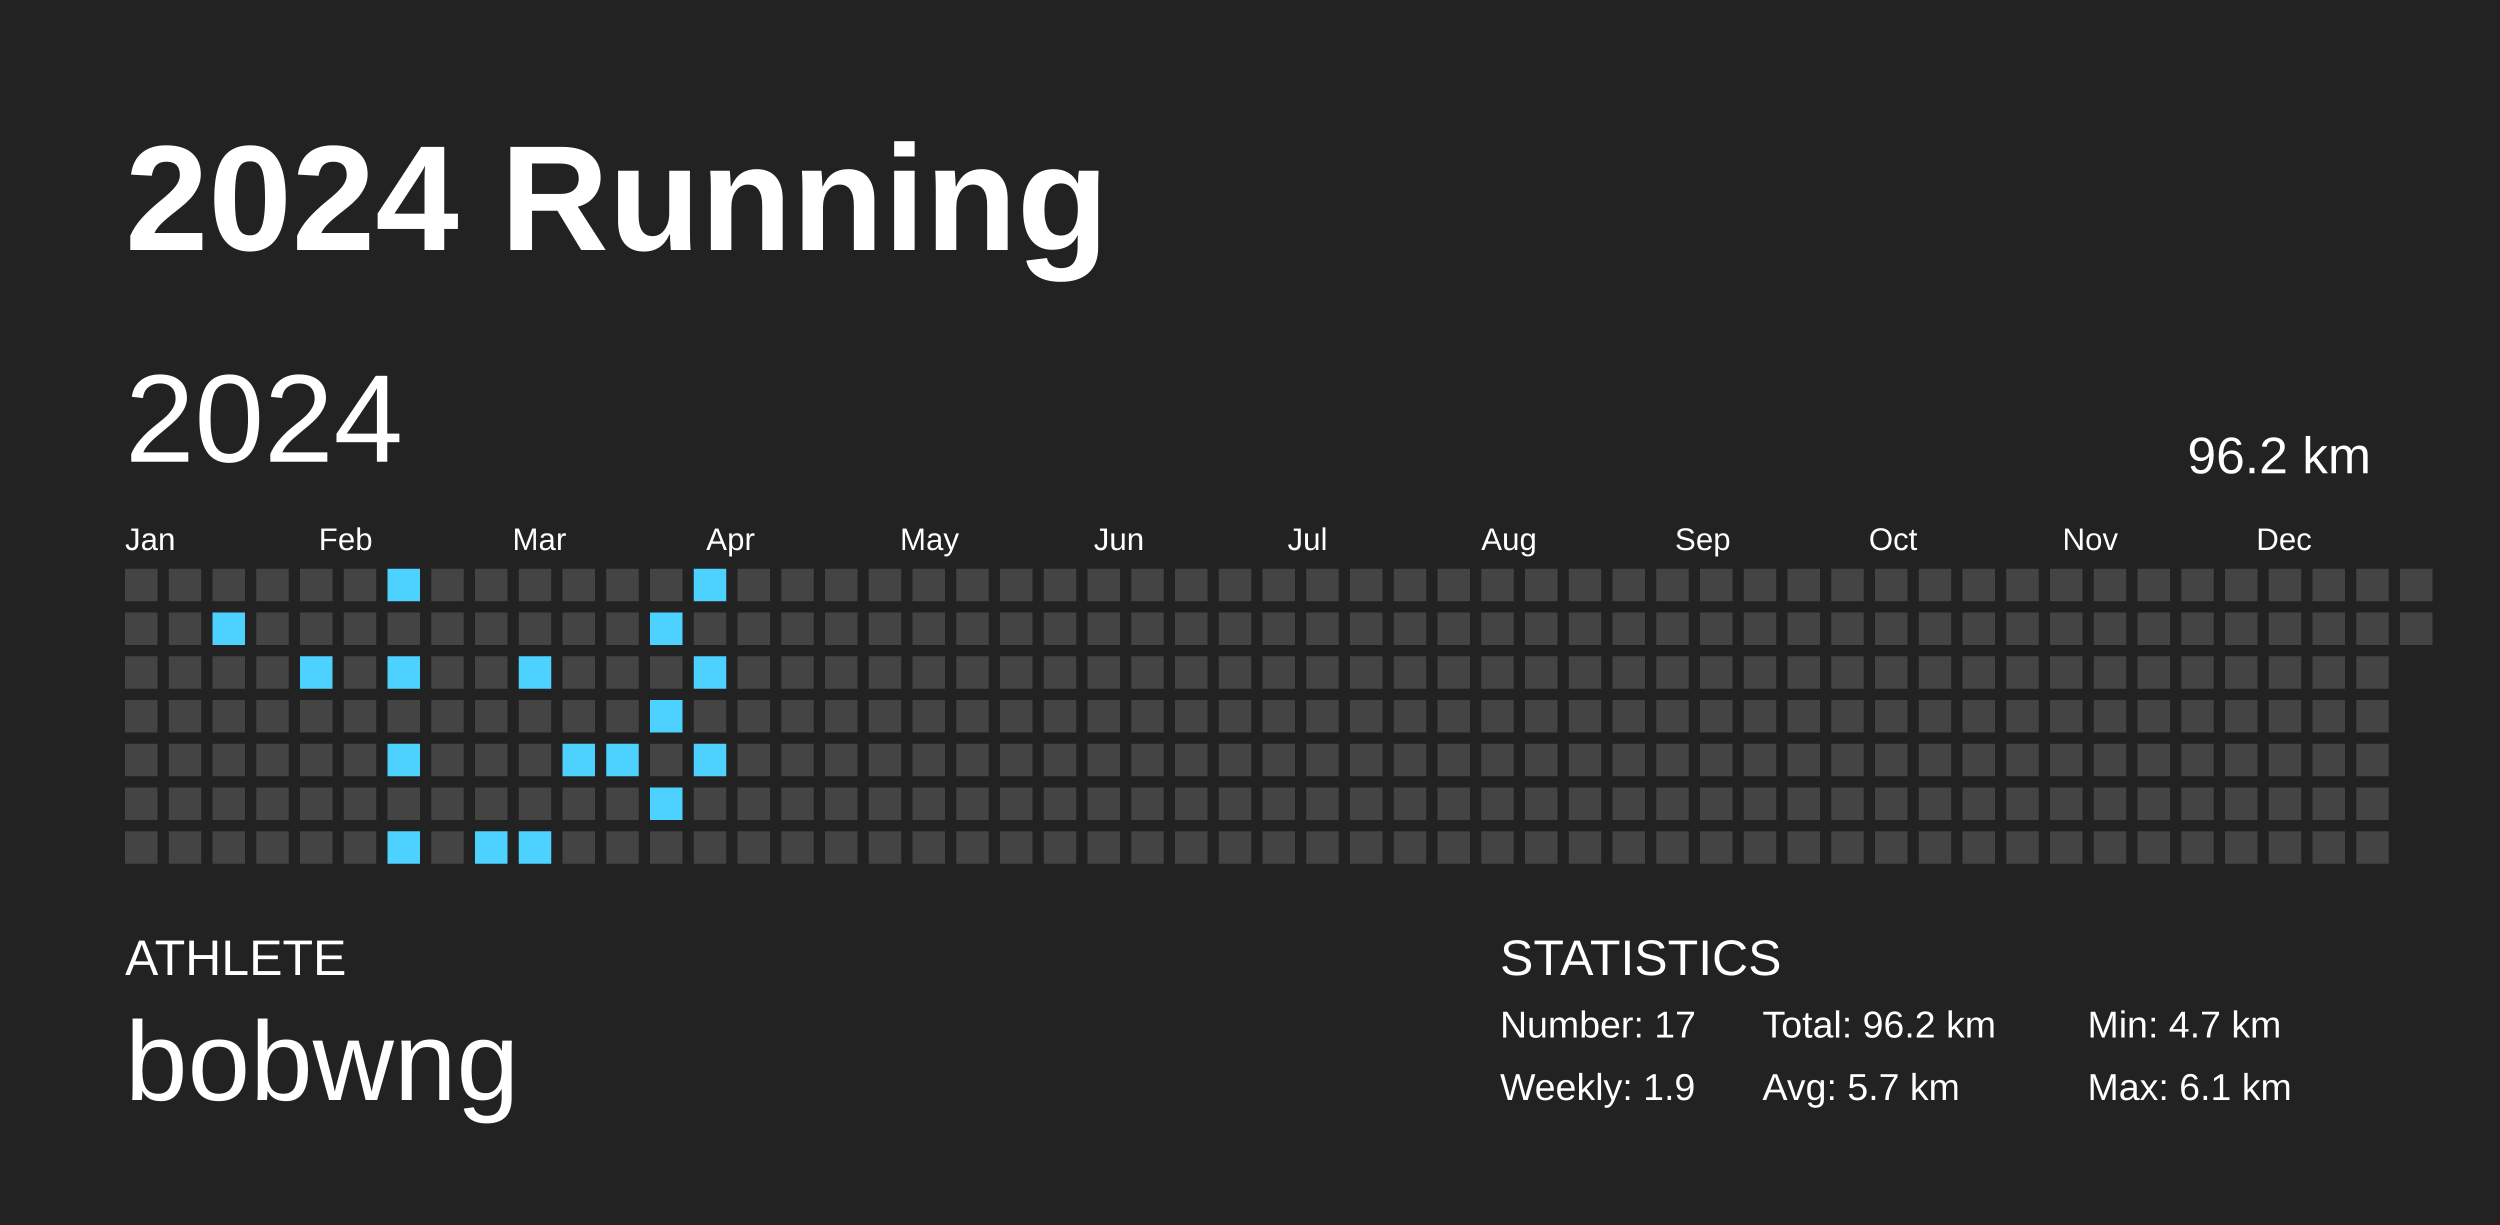
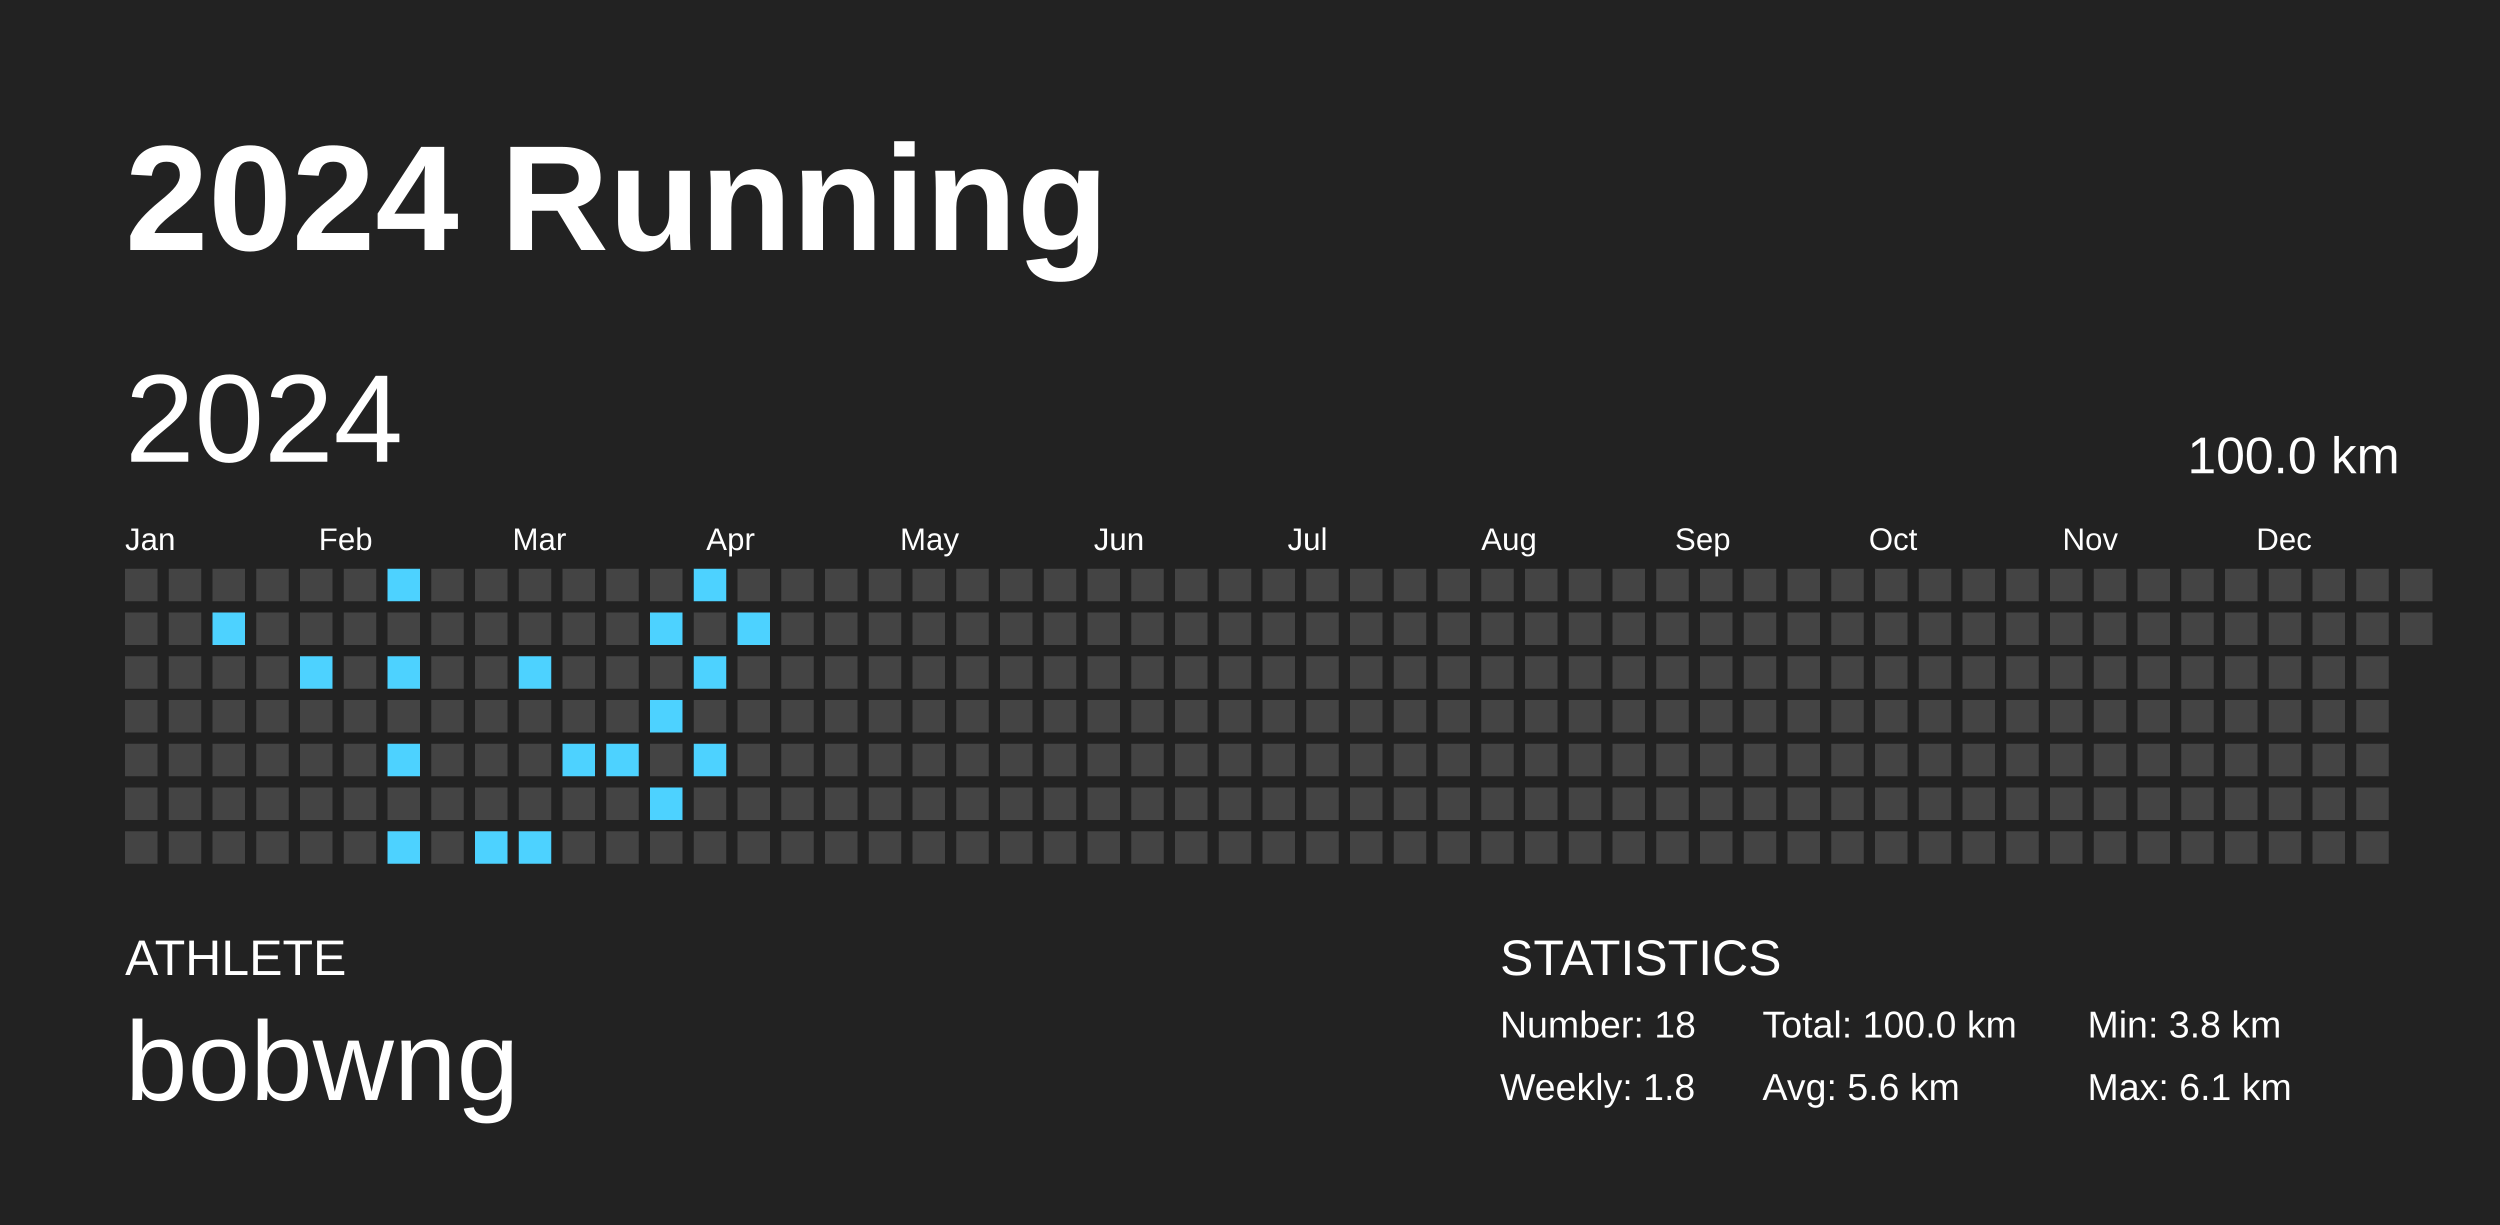
<svg xmlns="http://www.w3.org/2000/svg" baseProfile="full" height="98mm" version="1.1" viewBox="0,0,200,98" width="200mm">
  <defs />
  <rect fill="#222222" height="98" width="200" x="0" y="0" />
  <text fill="#FFFFFF" style="font-size:12px; font-family:Arial; font-weight:bold;" x="10" y="20">2024 Running</text>
  <text fill="#FFFFFF" style="font-size:4px; font-family:Arial" x="10" y="78">ATHLETE</text>
  <text fill="#FFFFFF" style="font-size:9px; font-family:Arial" x="10" y="88">bobwng</text>
  <text fill="#FFFFFF" style="font-size:4px; font-family:Arial" x="120" y="78">STATISTICS</text>
-   <text fill="#FFFFFF" style="font-size:3px; font-family:Arial" x="120" y="83">Number: 17</text>
-   <text fill="#FFFFFF" style="font-size:3px; font-family:Arial" x="120" y="88">Weekly: 1.9</text>
-   <text fill="#FFFFFF" style="font-size:3px; font-family:Arial" x="141" y="83">Total: 96.2 km</text>
-   <text fill="#FFFFFF" style="font-size:3px; font-family:Arial" x="141" y="88">Avg: 5.7 km</text>
-   <text fill="#FFFFFF" style="font-size:3px; font-family:Arial" x="167" y="83">Min: 4.7 km</text>
+   <text fill="#FFFFFF" style="font-size:3px; font-family:Arial" x="120" y="83">Number: 18</text>
+   <text fill="#FFFFFF" style="font-size:3px; font-family:Arial" x="120" y="88">Weekly: 1.8</text>
+   <text fill="#FFFFFF" style="font-size:3px; font-family:Arial" x="141" y="83">Total: 100.0 km</text>
+   <text fill="#FFFFFF" style="font-size:3px; font-family:Arial" x="141" y="88">Avg: 5.6 km</text>
+   <text fill="#FFFFFF" style="font-size:3px; font-family:Arial" x="167" y="83">Min: 3.8 km</text>
  <text fill="#FFFFFF" style="font-size:3px; font-family:Arial" x="167" y="88">Max: 6.1 km</text>
  <text dominant-baseline="hanging" fill="#FFFFFF" style="font-size:10.0px; font-family:Arial;" x="10" y="30">2024</text>
-   <text dominant-baseline="hanging" fill="#FFFFFF" style="font-size:4.125px; font-family:Arial;" x="175" y="35">96.2 km</text>
+   <text dominant-baseline="hanging" fill="#FFFFFF" style="font-size:4.125px; font-family:Arial;" x="175" y="35">100.0 km</text>
  <text fill="#FFFFFF" style="font-size:2.5px; font-family:Arial" x="10.0" y="44">Jan</text>
  <text fill="#FFFFFF" style="font-size:2.5px; font-family:Arial" x="25.5" y="44">Feb</text>
  <text fill="#FFFFFF" style="font-size:2.5px; font-family:Arial" x="41.0" y="44">Mar</text>
  <text fill="#FFFFFF" style="font-size:2.5px; font-family:Arial" x="56.5" y="44">Apr</text>
  <text fill="#FFFFFF" style="font-size:2.5px; font-family:Arial" x="72.0" y="44">May</text>
  <text fill="#FFFFFF" style="font-size:2.5px; font-family:Arial" x="87.5" y="44">Jun</text>
  <text fill="#FFFFFF" style="font-size:2.5px; font-family:Arial" x="103.0" y="44">Jul</text>
  <text fill="#FFFFFF" style="font-size:2.5px; font-family:Arial" x="118.5" y="44">Aug</text>
  <text fill="#FFFFFF" style="font-size:2.5px; font-family:Arial" x="134.0" y="44">Sep</text>
  <text fill="#FFFFFF" style="font-size:2.5px; font-family:Arial" x="149.5" y="44">Oct</text>
  <text fill="#FFFFFF" style="font-size:2.5px; font-family:Arial" x="165.0" y="44">Nov</text>
  <text fill="#FFFFFF" style="font-size:2.5px; font-family:Arial" x="180.5" y="44">Dec</text>
  <rect fill="#444444" height="2.6" width="2.6" x="10.0" y="45.5" />
  <rect fill="#444444" height="2.6" width="2.6" x="10.0" y="49.0" />
  <rect fill="#444444" height="2.6" width="2.6" x="10.0" y="52.5" />
  <rect fill="#444444" height="2.6" width="2.6" x="10.0" y="56.0" />
  <rect fill="#444444" height="2.6" width="2.6" x="10.0" y="59.5" />
  <rect fill="#444444" height="2.6" width="2.6" x="10.0" y="63.0" />
  <rect fill="#444444" height="2.6" width="2.6" x="10.0" y="66.5" />
  <rect fill="#444444" height="2.6" width="2.6" x="13.5" y="45.5" />
  <rect fill="#444444" height="2.6" width="2.6" x="13.5" y="49.0" />
  <rect fill="#444444" height="2.6" width="2.6" x="13.5" y="52.5" />
  <rect fill="#444444" height="2.6" width="2.6" x="13.5" y="56.0" />
  <rect fill="#444444" height="2.6" width="2.6" x="13.5" y="59.5" />
  <rect fill="#444444" height="2.6" width="2.6" x="13.5" y="63.0" />
  <rect fill="#444444" height="2.6" width="2.6" x="13.5" y="66.5" />
  <rect fill="#444444" height="2.6" width="2.6" x="17.0" y="45.5" />
  <rect fill="#4dd2ff" height="2.6" width="2.6" x="17.0" y="49.0" />
  <rect fill="#444444" height="2.6" width="2.6" x="17.0" y="52.5" />
  <rect fill="#444444" height="2.6" width="2.6" x="17.0" y="56.0" />
  <rect fill="#444444" height="2.6" width="2.6" x="17.0" y="59.5" />
  <rect fill="#444444" height="2.6" width="2.6" x="17.0" y="63.0" />
  <rect fill="#444444" height="2.6" width="2.6" x="17.0" y="66.5" />
  <rect fill="#444444" height="2.6" width="2.6" x="20.5" y="45.5" />
  <rect fill="#444444" height="2.6" width="2.6" x="20.5" y="49.0" />
  <rect fill="#444444" height="2.6" width="2.6" x="20.5" y="52.5" />
  <rect fill="#444444" height="2.6" width="2.6" x="20.5" y="56.0" />
  <rect fill="#444444" height="2.6" width="2.6" x="20.5" y="59.5" />
  <rect fill="#444444" height="2.6" width="2.6" x="20.5" y="63.0" />
  <rect fill="#444444" height="2.6" width="2.6" x="20.5" y="66.5" />
  <rect fill="#444444" height="2.6" width="2.6" x="24.0" y="45.5" />
  <rect fill="#444444" height="2.6" width="2.6" x="24.0" y="49.0" />
  <rect fill="#4dd2ff" height="2.6" width="2.6" x="24.0" y="52.5" />
  <rect fill="#444444" height="2.6" width="2.6" x="24.0" y="56.0" />
  <rect fill="#444444" height="2.6" width="2.6" x="24.0" y="59.5" />
  <rect fill="#444444" height="2.6" width="2.6" x="24.0" y="63.0" />
  <rect fill="#444444" height="2.6" width="2.6" x="24.0" y="66.5" />
  <rect fill="#444444" height="2.6" width="2.6" x="27.5" y="45.5" />
  <rect fill="#444444" height="2.6" width="2.6" x="27.5" y="49.0" />
  <rect fill="#444444" height="2.6" width="2.6" x="27.5" y="52.5" />
  <rect fill="#444444" height="2.6" width="2.6" x="27.5" y="56.0" />
  <rect fill="#444444" height="2.6" width="2.6" x="27.5" y="59.5" />
  <rect fill="#444444" height="2.6" width="2.6" x="27.5" y="63.0" />
  <rect fill="#444444" height="2.6" width="2.6" x="27.5" y="66.5" />
  <rect fill="#4dd2ff" height="2.6" width="2.6" x="31.0" y="45.5" />
  <rect fill="#444444" height="2.6" width="2.6" x="31.0" y="49.0" />
  <rect fill="#4dd2ff" height="2.6" width="2.6" x="31.0" y="52.5" />
  <rect fill="#444444" height="2.6" width="2.6" x="31.0" y="56.0" />
  <rect fill="#4dd2ff" height="2.6" width="2.6" x="31.0" y="59.5" />
  <rect fill="#444444" height="2.6" width="2.6" x="31.0" y="63.0" />
  <rect fill="#4dd2ff" height="2.6" width="2.6" x="31.0" y="66.5" />
  <rect fill="#444444" height="2.6" width="2.6" x="34.5" y="45.5" />
  <rect fill="#444444" height="2.6" width="2.6" x="34.5" y="49.0" />
  <rect fill="#444444" height="2.6" width="2.6" x="34.5" y="52.5" />
  <rect fill="#444444" height="2.6" width="2.6" x="34.5" y="56.0" />
  <rect fill="#444444" height="2.6" width="2.6" x="34.5" y="59.5" />
  <rect fill="#444444" height="2.6" width="2.6" x="34.5" y="63.0" />
  <rect fill="#444444" height="2.6" width="2.6" x="34.5" y="66.5" />
  <rect fill="#444444" height="2.6" width="2.6" x="38.0" y="45.5" />
  <rect fill="#444444" height="2.6" width="2.6" x="38.0" y="49.0" />
  <rect fill="#444444" height="2.6" width="2.6" x="38.0" y="52.5" />
  <rect fill="#444444" height="2.6" width="2.6" x="38.0" y="56.0" />
  <rect fill="#444444" height="2.6" width="2.6" x="38.0" y="59.5" />
  <rect fill="#444444" height="2.6" width="2.6" x="38.0" y="63.0" />
  <rect fill="#4dd2ff" height="2.6" width="2.6" x="38.0" y="66.5" />
  <rect fill="#444444" height="2.6" width="2.6" x="41.5" y="45.5" />
  <rect fill="#444444" height="2.6" width="2.6" x="41.5" y="49.0" />
  <rect fill="#4dd2ff" height="2.6" width="2.6" x="41.5" y="52.5" />
  <rect fill="#444444" height="2.6" width="2.6" x="41.5" y="56.0" />
  <rect fill="#444444" height="2.6" width="2.6" x="41.5" y="59.5" />
  <rect fill="#444444" height="2.6" width="2.6" x="41.5" y="63.0" />
  <rect fill="#4dd2ff" height="2.6" width="2.6" x="41.5" y="66.5" />
  <rect fill="#444444" height="2.6" width="2.6" x="45.0" y="45.5" />
  <rect fill="#444444" height="2.6" width="2.6" x="45.0" y="49.0" />
  <rect fill="#444444" height="2.6" width="2.6" x="45.0" y="52.5" />
  <rect fill="#444444" height="2.6" width="2.6" x="45.0" y="56.0" />
  <rect fill="#4dd2ff" height="2.6" width="2.6" x="45.0" y="59.5" />
  <rect fill="#444444" height="2.6" width="2.6" x="45.0" y="63.0" />
  <rect fill="#444444" height="2.6" width="2.6" x="45.0" y="66.5" />
  <rect fill="#444444" height="2.6" width="2.6" x="48.5" y="45.5" />
  <rect fill="#444444" height="2.6" width="2.6" x="48.5" y="49.0" />
  <rect fill="#444444" height="2.6" width="2.6" x="48.5" y="52.5" />
  <rect fill="#444444" height="2.6" width="2.6" x="48.5" y="56.0" />
  <rect fill="#4dd2ff" height="2.6" width="2.6" x="48.5" y="59.5" />
  <rect fill="#444444" height="2.6" width="2.6" x="48.5" y="63.0" />
  <rect fill="#444444" height="2.6" width="2.6" x="48.5" y="66.5" />
  <rect fill="#444444" height="2.6" width="2.6" x="52.0" y="45.5" />
  <rect fill="#4dd2ff" height="2.6" width="2.6" x="52.0" y="49.0" />
  <rect fill="#444444" height="2.6" width="2.6" x="52.0" y="52.5" />
  <rect fill="#4dd2ff" height="2.6" width="2.6" x="52.0" y="56.0" />
  <rect fill="#444444" height="2.6" width="2.6" x="52.0" y="59.5" />
  <rect fill="#4dd2ff" height="2.6" width="2.6" x="52.0" y="63.0" />
  <rect fill="#444444" height="2.6" width="2.6" x="52.0" y="66.5" />
  <rect fill="#4dd2ff" height="2.6" width="2.6" x="55.5" y="45.5" />
  <rect fill="#444444" height="2.6" width="2.6" x="55.5" y="49.0" />
  <rect fill="#4dd2ff" height="2.6" width="2.6" x="55.5" y="52.5" />
  <rect fill="#444444" height="2.6" width="2.6" x="55.5" y="56.0" />
  <rect fill="#4dd2ff" height="2.6" width="2.6" x="55.5" y="59.5" />
  <rect fill="#444444" height="2.6" width="2.6" x="55.5" y="63.0" />
  <rect fill="#444444" height="2.6" width="2.6" x="55.5" y="66.5" />
  <rect fill="#444444" height="2.6" width="2.6" x="59.0" y="45.5" />
-   <rect fill="#444444" height="2.6" width="2.6" x="59.0" y="49.0" />
+   <rect fill="#4dd2ff" height="2.6" width="2.6" x="59.0" y="49.0" />
  <rect fill="#444444" height="2.6" width="2.6" x="59.0" y="52.5" />
  <rect fill="#444444" height="2.6" width="2.6" x="59.0" y="56.0" />
  <rect fill="#444444" height="2.6" width="2.6" x="59.0" y="59.5" />
  <rect fill="#444444" height="2.6" width="2.6" x="59.0" y="63.0" />
  <rect fill="#444444" height="2.6" width="2.6" x="59.0" y="66.5" />
  <rect fill="#444444" height="2.6" width="2.6" x="62.5" y="45.5" />
  <rect fill="#444444" height="2.6" width="2.6" x="62.5" y="49.0" />
  <rect fill="#444444" height="2.6" width="2.6" x="62.5" y="52.5" />
  <rect fill="#444444" height="2.6" width="2.6" x="62.5" y="56.0" />
  <rect fill="#444444" height="2.6" width="2.6" x="62.5" y="59.5" />
  <rect fill="#444444" height="2.6" width="2.6" x="62.5" y="63.0" />
  <rect fill="#444444" height="2.6" width="2.6" x="62.5" y="66.5" />
  <rect fill="#444444" height="2.6" width="2.6" x="66.0" y="45.5" />
  <rect fill="#444444" height="2.6" width="2.6" x="66.0" y="49.0" />
  <rect fill="#444444" height="2.6" width="2.6" x="66.0" y="52.5" />
  <rect fill="#444444" height="2.6" width="2.6" x="66.0" y="56.0" />
  <rect fill="#444444" height="2.6" width="2.6" x="66.0" y="59.5" />
  <rect fill="#444444" height="2.6" width="2.6" x="66.0" y="63.0" />
  <rect fill="#444444" height="2.6" width="2.6" x="66.0" y="66.5" />
  <rect fill="#444444" height="2.6" width="2.6" x="69.5" y="45.5" />
  <rect fill="#444444" height="2.6" width="2.6" x="69.5" y="49.0" />
  <rect fill="#444444" height="2.6" width="2.6" x="69.5" y="52.5" />
  <rect fill="#444444" height="2.6" width="2.6" x="69.5" y="56.0" />
  <rect fill="#444444" height="2.6" width="2.6" x="69.5" y="59.5" />
  <rect fill="#444444" height="2.6" width="2.6" x="69.5" y="63.0" />
  <rect fill="#444444" height="2.6" width="2.6" x="69.5" y="66.5" />
  <rect fill="#444444" height="2.6" width="2.6" x="73.0" y="45.5" />
  <rect fill="#444444" height="2.6" width="2.6" x="73.0" y="49.0" />
  <rect fill="#444444" height="2.6" width="2.6" x="73.0" y="52.5" />
  <rect fill="#444444" height="2.6" width="2.6" x="73.0" y="56.0" />
  <rect fill="#444444" height="2.6" width="2.6" x="73.0" y="59.5" />
  <rect fill="#444444" height="2.6" width="2.6" x="73.0" y="63.0" />
  <rect fill="#444444" height="2.6" width="2.6" x="73.0" y="66.5" />
  <rect fill="#444444" height="2.6" width="2.6" x="76.5" y="45.5" />
  <rect fill="#444444" height="2.6" width="2.6" x="76.5" y="49.0" />
  <rect fill="#444444" height="2.6" width="2.6" x="76.5" y="52.5" />
  <rect fill="#444444" height="2.6" width="2.6" x="76.5" y="56.0" />
  <rect fill="#444444" height="2.6" width="2.6" x="76.5" y="59.5" />
  <rect fill="#444444" height="2.6" width="2.6" x="76.5" y="63.0" />
  <rect fill="#444444" height="2.6" width="2.6" x="76.5" y="66.5" />
  <rect fill="#444444" height="2.6" width="2.6" x="80.0" y="45.5" />
  <rect fill="#444444" height="2.6" width="2.6" x="80.0" y="49.0" />
  <rect fill="#444444" height="2.6" width="2.6" x="80.0" y="52.5" />
  <rect fill="#444444" height="2.6" width="2.6" x="80.0" y="56.0" />
  <rect fill="#444444" height="2.6" width="2.6" x="80.0" y="59.5" />
  <rect fill="#444444" height="2.6" width="2.6" x="80.0" y="63.0" />
  <rect fill="#444444" height="2.6" width="2.6" x="80.0" y="66.5" />
  <rect fill="#444444" height="2.6" width="2.6" x="83.5" y="45.5" />
  <rect fill="#444444" height="2.6" width="2.6" x="83.5" y="49.0" />
  <rect fill="#444444" height="2.6" width="2.6" x="83.5" y="52.5" />
  <rect fill="#444444" height="2.6" width="2.6" x="83.5" y="56.0" />
  <rect fill="#444444" height="2.6" width="2.6" x="83.5" y="59.5" />
  <rect fill="#444444" height="2.6" width="2.6" x="83.5" y="63.0" />
  <rect fill="#444444" height="2.6" width="2.6" x="83.5" y="66.5" />
  <rect fill="#444444" height="2.6" width="2.6" x="87.0" y="45.5" />
  <rect fill="#444444" height="2.6" width="2.6" x="87.0" y="49.0" />
  <rect fill="#444444" height="2.6" width="2.6" x="87.0" y="52.5" />
  <rect fill="#444444" height="2.6" width="2.6" x="87.0" y="56.0" />
  <rect fill="#444444" height="2.6" width="2.6" x="87.0" y="59.5" />
  <rect fill="#444444" height="2.6" width="2.6" x="87.0" y="63.0" />
  <rect fill="#444444" height="2.6" width="2.6" x="87.0" y="66.5" />
  <rect fill="#444444" height="2.6" width="2.6" x="90.5" y="45.5" />
  <rect fill="#444444" height="2.6" width="2.6" x="90.5" y="49.0" />
  <rect fill="#444444" height="2.6" width="2.6" x="90.5" y="52.5" />
  <rect fill="#444444" height="2.6" width="2.6" x="90.5" y="56.0" />
  <rect fill="#444444" height="2.6" width="2.6" x="90.5" y="59.5" />
  <rect fill="#444444" height="2.6" width="2.6" x="90.5" y="63.0" />
  <rect fill="#444444" height="2.6" width="2.6" x="90.5" y="66.5" />
  <rect fill="#444444" height="2.6" width="2.6" x="94.0" y="45.5" />
  <rect fill="#444444" height="2.6" width="2.6" x="94.0" y="49.0" />
  <rect fill="#444444" height="2.6" width="2.6" x="94.0" y="52.5" />
  <rect fill="#444444" height="2.6" width="2.6" x="94.0" y="56.0" />
  <rect fill="#444444" height="2.6" width="2.6" x="94.0" y="59.5" />
  <rect fill="#444444" height="2.6" width="2.6" x="94.0" y="63.0" />
  <rect fill="#444444" height="2.6" width="2.6" x="94.0" y="66.5" />
  <rect fill="#444444" height="2.6" width="2.6" x="97.5" y="45.5" />
  <rect fill="#444444" height="2.6" width="2.6" x="97.5" y="49.0" />
  <rect fill="#444444" height="2.6" width="2.6" x="97.5" y="52.5" />
  <rect fill="#444444" height="2.6" width="2.6" x="97.5" y="56.0" />
  <rect fill="#444444" height="2.6" width="2.6" x="97.5" y="59.5" />
  <rect fill="#444444" height="2.6" width="2.6" x="97.5" y="63.0" />
  <rect fill="#444444" height="2.6" width="2.6" x="97.5" y="66.5" />
  <rect fill="#444444" height="2.6" width="2.6" x="101.0" y="45.5" />
  <rect fill="#444444" height="2.6" width="2.6" x="101.0" y="49.0" />
  <rect fill="#444444" height="2.6" width="2.6" x="101.0" y="52.5" />
  <rect fill="#444444" height="2.6" width="2.6" x="101.0" y="56.0" />
  <rect fill="#444444" height="2.6" width="2.6" x="101.0" y="59.5" />
  <rect fill="#444444" height="2.6" width="2.6" x="101.0" y="63.0" />
  <rect fill="#444444" height="2.6" width="2.6" x="101.0" y="66.5" />
  <rect fill="#444444" height="2.6" width="2.6" x="104.5" y="45.5" />
  <rect fill="#444444" height="2.6" width="2.6" x="104.5" y="49.0" />
  <rect fill="#444444" height="2.6" width="2.6" x="104.5" y="52.5" />
  <rect fill="#444444" height="2.6" width="2.6" x="104.5" y="56.0" />
  <rect fill="#444444" height="2.6" width="2.6" x="104.5" y="59.5" />
  <rect fill="#444444" height="2.6" width="2.6" x="104.5" y="63.0" />
  <rect fill="#444444" height="2.6" width="2.6" x="104.5" y="66.5" />
  <rect fill="#444444" height="2.6" width="2.6" x="108.0" y="45.5" />
  <rect fill="#444444" height="2.6" width="2.6" x="108.0" y="49.0" />
  <rect fill="#444444" height="2.6" width="2.6" x="108.0" y="52.5" />
  <rect fill="#444444" height="2.6" width="2.6" x="108.0" y="56.0" />
  <rect fill="#444444" height="2.6" width="2.6" x="108.0" y="59.5" />
  <rect fill="#444444" height="2.6" width="2.6" x="108.0" y="63.0" />
  <rect fill="#444444" height="2.6" width="2.6" x="108.0" y="66.5" />
  <rect fill="#444444" height="2.6" width="2.6" x="111.5" y="45.5" />
  <rect fill="#444444" height="2.6" width="2.6" x="111.5" y="49.0" />
  <rect fill="#444444" height="2.6" width="2.6" x="111.5" y="52.5" />
  <rect fill="#444444" height="2.6" width="2.6" x="111.5" y="56.0" />
  <rect fill="#444444" height="2.6" width="2.6" x="111.5" y="59.5" />
  <rect fill="#444444" height="2.6" width="2.6" x="111.5" y="63.0" />
  <rect fill="#444444" height="2.6" width="2.6" x="111.5" y="66.5" />
  <rect fill="#444444" height="2.6" width="2.6" x="115.0" y="45.5" />
  <rect fill="#444444" height="2.6" width="2.6" x="115.0" y="49.0" />
  <rect fill="#444444" height="2.6" width="2.6" x="115.0" y="52.5" />
  <rect fill="#444444" height="2.6" width="2.6" x="115.0" y="56.0" />
  <rect fill="#444444" height="2.6" width="2.6" x="115.0" y="59.5" />
  <rect fill="#444444" height="2.6" width="2.6" x="115.0" y="63.0" />
  <rect fill="#444444" height="2.6" width="2.6" x="115.0" y="66.5" />
  <rect fill="#444444" height="2.6" width="2.6" x="118.5" y="45.5" />
  <rect fill="#444444" height="2.6" width="2.6" x="118.5" y="49.0" />
  <rect fill="#444444" height="2.6" width="2.6" x="118.5" y="52.5" />
  <rect fill="#444444" height="2.6" width="2.6" x="118.5" y="56.0" />
  <rect fill="#444444" height="2.6" width="2.6" x="118.5" y="59.5" />
  <rect fill="#444444" height="2.6" width="2.6" x="118.5" y="63.0" />
  <rect fill="#444444" height="2.6" width="2.6" x="118.5" y="66.5" />
  <rect fill="#444444" height="2.6" width="2.6" x="122.0" y="45.5" />
  <rect fill="#444444" height="2.6" width="2.6" x="122.0" y="49.0" />
  <rect fill="#444444" height="2.6" width="2.6" x="122.0" y="52.5" />
  <rect fill="#444444" height="2.6" width="2.6" x="122.0" y="56.0" />
  <rect fill="#444444" height="2.6" width="2.6" x="122.0" y="59.5" />
  <rect fill="#444444" height="2.6" width="2.6" x="122.0" y="63.0" />
  <rect fill="#444444" height="2.6" width="2.6" x="122.0" y="66.5" />
  <rect fill="#444444" height="2.6" width="2.6" x="125.5" y="45.5" />
  <rect fill="#444444" height="2.6" width="2.6" x="125.5" y="49.0" />
  <rect fill="#444444" height="2.6" width="2.6" x="125.5" y="52.5" />
  <rect fill="#444444" height="2.6" width="2.6" x="125.5" y="56.0" />
  <rect fill="#444444" height="2.6" width="2.6" x="125.5" y="59.5" />
  <rect fill="#444444" height="2.6" width="2.6" x="125.5" y="63.0" />
  <rect fill="#444444" height="2.6" width="2.6" x="125.5" y="66.5" />
  <rect fill="#444444" height="2.6" width="2.6" x="129.0" y="45.5" />
  <rect fill="#444444" height="2.6" width="2.6" x="129.0" y="49.0" />
  <rect fill="#444444" height="2.6" width="2.6" x="129.0" y="52.5" />
  <rect fill="#444444" height="2.6" width="2.6" x="129.0" y="56.0" />
  <rect fill="#444444" height="2.6" width="2.6" x="129.0" y="59.5" />
  <rect fill="#444444" height="2.6" width="2.6" x="129.0" y="63.0" />
  <rect fill="#444444" height="2.6" width="2.6" x="129.0" y="66.5" />
  <rect fill="#444444" height="2.6" width="2.6" x="132.5" y="45.5" />
  <rect fill="#444444" height="2.6" width="2.6" x="132.5" y="49.0" />
  <rect fill="#444444" height="2.6" width="2.6" x="132.5" y="52.5" />
  <rect fill="#444444" height="2.6" width="2.6" x="132.5" y="56.0" />
  <rect fill="#444444" height="2.6" width="2.6" x="132.5" y="59.5" />
  <rect fill="#444444" height="2.6" width="2.6" x="132.5" y="63.0" />
  <rect fill="#444444" height="2.6" width="2.6" x="132.5" y="66.5" />
  <rect fill="#444444" height="2.6" width="2.6" x="136.0" y="45.5" />
  <rect fill="#444444" height="2.6" width="2.6" x="136.0" y="49.0" />
  <rect fill="#444444" height="2.6" width="2.6" x="136.0" y="52.5" />
  <rect fill="#444444" height="2.6" width="2.6" x="136.0" y="56.0" />
  <rect fill="#444444" height="2.6" width="2.6" x="136.0" y="59.5" />
  <rect fill="#444444" height="2.6" width="2.6" x="136.0" y="63.0" />
  <rect fill="#444444" height="2.6" width="2.6" x="136.0" y="66.5" />
  <rect fill="#444444" height="2.6" width="2.6" x="139.5" y="45.5" />
  <rect fill="#444444" height="2.6" width="2.6" x="139.5" y="49.0" />
  <rect fill="#444444" height="2.6" width="2.6" x="139.5" y="52.5" />
  <rect fill="#444444" height="2.6" width="2.6" x="139.5" y="56.0" />
  <rect fill="#444444" height="2.6" width="2.6" x="139.5" y="59.5" />
  <rect fill="#444444" height="2.6" width="2.6" x="139.5" y="63.0" />
  <rect fill="#444444" height="2.6" width="2.6" x="139.5" y="66.5" />
  <rect fill="#444444" height="2.6" width="2.6" x="143.0" y="45.5" />
  <rect fill="#444444" height="2.6" width="2.6" x="143.0" y="49.0" />
  <rect fill="#444444" height="2.6" width="2.6" x="143.0" y="52.5" />
  <rect fill="#444444" height="2.6" width="2.6" x="143.0" y="56.0" />
  <rect fill="#444444" height="2.6" width="2.6" x="143.0" y="59.5" />
  <rect fill="#444444" height="2.6" width="2.6" x="143.0" y="63.0" />
  <rect fill="#444444" height="2.6" width="2.6" x="143.0" y="66.5" />
  <rect fill="#444444" height="2.6" width="2.6" x="146.5" y="45.5" />
  <rect fill="#444444" height="2.6" width="2.6" x="146.5" y="49.0" />
  <rect fill="#444444" height="2.6" width="2.6" x="146.5" y="52.5" />
  <rect fill="#444444" height="2.6" width="2.6" x="146.5" y="56.0" />
  <rect fill="#444444" height="2.6" width="2.6" x="146.5" y="59.5" />
  <rect fill="#444444" height="2.6" width="2.6" x="146.5" y="63.0" />
  <rect fill="#444444" height="2.6" width="2.6" x="146.5" y="66.5" />
  <rect fill="#444444" height="2.6" width="2.6" x="150.0" y="45.5" />
  <rect fill="#444444" height="2.6" width="2.6" x="150.0" y="49.0" />
  <rect fill="#444444" height="2.6" width="2.6" x="150.0" y="52.5" />
  <rect fill="#444444" height="2.6" width="2.6" x="150.0" y="56.0" />
  <rect fill="#444444" height="2.6" width="2.6" x="150.0" y="59.5" />
  <rect fill="#444444" height="2.6" width="2.6" x="150.0" y="63.0" />
  <rect fill="#444444" height="2.6" width="2.6" x="150.0" y="66.5" />
  <rect fill="#444444" height="2.6" width="2.6" x="153.5" y="45.5" />
  <rect fill="#444444" height="2.6" width="2.6" x="153.5" y="49.0" />
  <rect fill="#444444" height="2.6" width="2.6" x="153.5" y="52.5" />
  <rect fill="#444444" height="2.6" width="2.6" x="153.5" y="56.0" />
  <rect fill="#444444" height="2.6" width="2.6" x="153.5" y="59.5" />
  <rect fill="#444444" height="2.6" width="2.6" x="153.5" y="63.0" />
  <rect fill="#444444" height="2.6" width="2.6" x="153.5" y="66.5" />
  <rect fill="#444444" height="2.6" width="2.6" x="157.0" y="45.5" />
  <rect fill="#444444" height="2.6" width="2.6" x="157.0" y="49.0" />
  <rect fill="#444444" height="2.6" width="2.6" x="157.0" y="52.5" />
  <rect fill="#444444" height="2.6" width="2.6" x="157.0" y="56.0" />
  <rect fill="#444444" height="2.6" width="2.6" x="157.0" y="59.5" />
  <rect fill="#444444" height="2.6" width="2.6" x="157.0" y="63.0" />
  <rect fill="#444444" height="2.6" width="2.6" x="157.0" y="66.5" />
  <rect fill="#444444" height="2.6" width="2.6" x="160.5" y="45.5" />
  <rect fill="#444444" height="2.6" width="2.6" x="160.5" y="49.0" />
  <rect fill="#444444" height="2.6" width="2.6" x="160.5" y="52.5" />
  <rect fill="#444444" height="2.6" width="2.6" x="160.5" y="56.0" />
  <rect fill="#444444" height="2.6" width="2.6" x="160.5" y="59.5" />
  <rect fill="#444444" height="2.6" width="2.6" x="160.5" y="63.0" />
  <rect fill="#444444" height="2.6" width="2.6" x="160.5" y="66.5" />
  <rect fill="#444444" height="2.6" width="2.6" x="164.0" y="45.5" />
  <rect fill="#444444" height="2.6" width="2.6" x="164.0" y="49.0" />
  <rect fill="#444444" height="2.6" width="2.6" x="164.0" y="52.5" />
  <rect fill="#444444" height="2.6" width="2.6" x="164.0" y="56.0" />
  <rect fill="#444444" height="2.6" width="2.6" x="164.0" y="59.5" />
  <rect fill="#444444" height="2.6" width="2.6" x="164.0" y="63.0" />
  <rect fill="#444444" height="2.6" width="2.6" x="164.0" y="66.5" />
  <rect fill="#444444" height="2.6" width="2.6" x="167.5" y="45.5" />
  <rect fill="#444444" height="2.6" width="2.6" x="167.5" y="49.0" />
  <rect fill="#444444" height="2.6" width="2.6" x="167.5" y="52.5" />
  <rect fill="#444444" height="2.6" width="2.6" x="167.5" y="56.0" />
  <rect fill="#444444" height="2.6" width="2.6" x="167.5" y="59.5" />
  <rect fill="#444444" height="2.6" width="2.6" x="167.5" y="63.0" />
  <rect fill="#444444" height="2.6" width="2.6" x="167.5" y="66.5" />
  <rect fill="#444444" height="2.6" width="2.6" x="171.0" y="45.5" />
  <rect fill="#444444" height="2.6" width="2.6" x="171.0" y="49.0" />
  <rect fill="#444444" height="2.6" width="2.6" x="171.0" y="52.5" />
  <rect fill="#444444" height="2.6" width="2.6" x="171.0" y="56.0" />
  <rect fill="#444444" height="2.6" width="2.6" x="171.0" y="59.5" />
  <rect fill="#444444" height="2.6" width="2.6" x="171.0" y="63.0" />
  <rect fill="#444444" height="2.6" width="2.6" x="171.0" y="66.5" />
  <rect fill="#444444" height="2.6" width="2.6" x="174.5" y="45.5" />
  <rect fill="#444444" height="2.6" width="2.6" x="174.5" y="49.0" />
  <rect fill="#444444" height="2.6" width="2.6" x="174.5" y="52.5" />
  <rect fill="#444444" height="2.6" width="2.6" x="174.5" y="56.0" />
  <rect fill="#444444" height="2.6" width="2.6" x="174.5" y="59.5" />
  <rect fill="#444444" height="2.6" width="2.6" x="174.5" y="63.0" />
  <rect fill="#444444" height="2.6" width="2.6" x="174.5" y="66.5" />
  <rect fill="#444444" height="2.6" width="2.6" x="178.0" y="45.5" />
  <rect fill="#444444" height="2.6" width="2.6" x="178.0" y="49.0" />
  <rect fill="#444444" height="2.6" width="2.6" x="178.0" y="52.5" />
  <rect fill="#444444" height="2.6" width="2.6" x="178.0" y="56.0" />
  <rect fill="#444444" height="2.6" width="2.6" x="178.0" y="59.5" />
  <rect fill="#444444" height="2.6" width="2.6" x="178.0" y="63.0" />
  <rect fill="#444444" height="2.6" width="2.6" x="178.0" y="66.5" />
  <rect fill="#444444" height="2.6" width="2.6" x="181.5" y="45.5" />
  <rect fill="#444444" height="2.6" width="2.6" x="181.5" y="49.0" />
  <rect fill="#444444" height="2.6" width="2.6" x="181.5" y="52.5" />
  <rect fill="#444444" height="2.6" width="2.6" x="181.5" y="56.0" />
  <rect fill="#444444" height="2.6" width="2.6" x="181.5" y="59.5" />
  <rect fill="#444444" height="2.6" width="2.6" x="181.5" y="63.0" />
  <rect fill="#444444" height="2.6" width="2.6" x="181.5" y="66.5" />
  <rect fill="#444444" height="2.6" width="2.6" x="185.0" y="45.5" />
  <rect fill="#444444" height="2.6" width="2.6" x="185.0" y="49.0" />
  <rect fill="#444444" height="2.6" width="2.6" x="185.0" y="52.5" />
  <rect fill="#444444" height="2.6" width="2.6" x="185.0" y="56.0" />
  <rect fill="#444444" height="2.6" width="2.6" x="185.0" y="59.5" />
  <rect fill="#444444" height="2.6" width="2.6" x="185.0" y="63.0" />
  <rect fill="#444444" height="2.6" width="2.6" x="185.0" y="66.5" />
  <rect fill="#444444" height="2.6" width="2.6" x="188.5" y="45.5" />
  <rect fill="#444444" height="2.6" width="2.6" x="188.5" y="49.0" />
  <rect fill="#444444" height="2.6" width="2.6" x="188.5" y="52.5" />
  <rect fill="#444444" height="2.6" width="2.6" x="188.5" y="56.0" />
  <rect fill="#444444" height="2.6" width="2.6" x="188.5" y="59.5" />
  <rect fill="#444444" height="2.6" width="2.6" x="188.5" y="63.0" />
  <rect fill="#444444" height="2.6" width="2.6" x="188.5" y="66.5" />
  <rect fill="#444444" height="2.6" width="2.6" x="192.0" y="45.5" />
  <rect fill="#444444" height="2.6" width="2.6" x="192.0" y="49.0" />
</svg>
